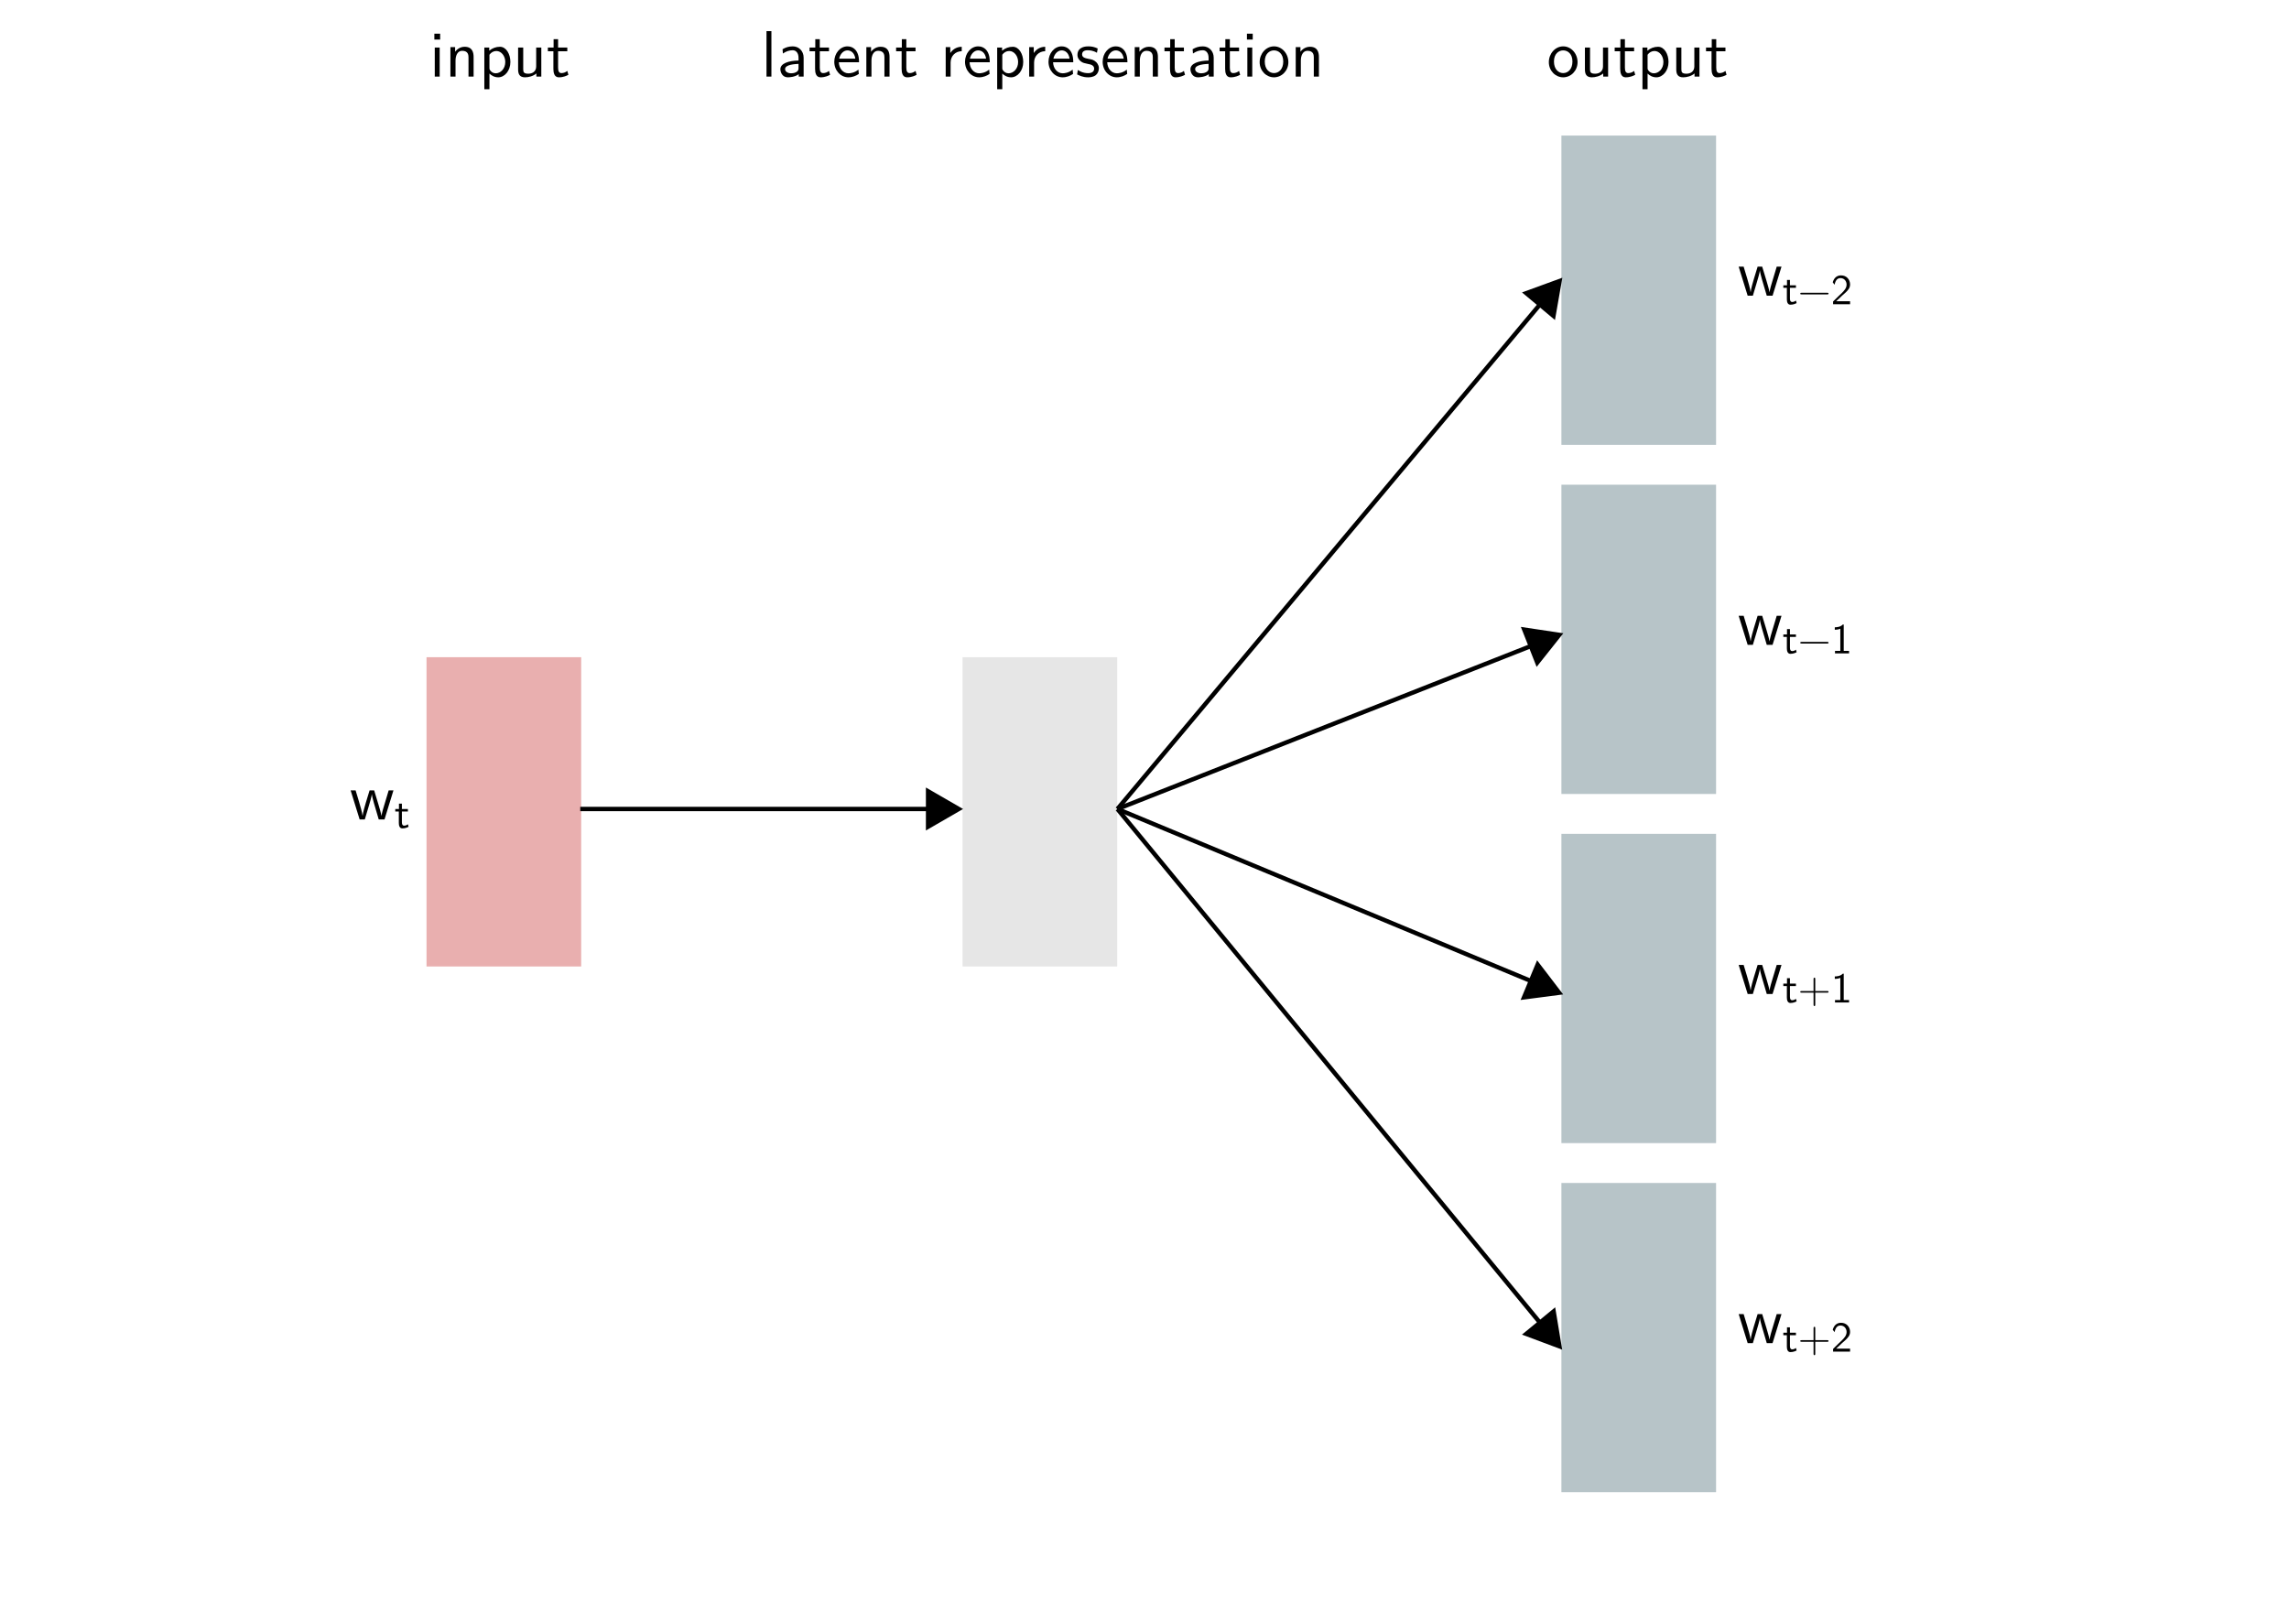
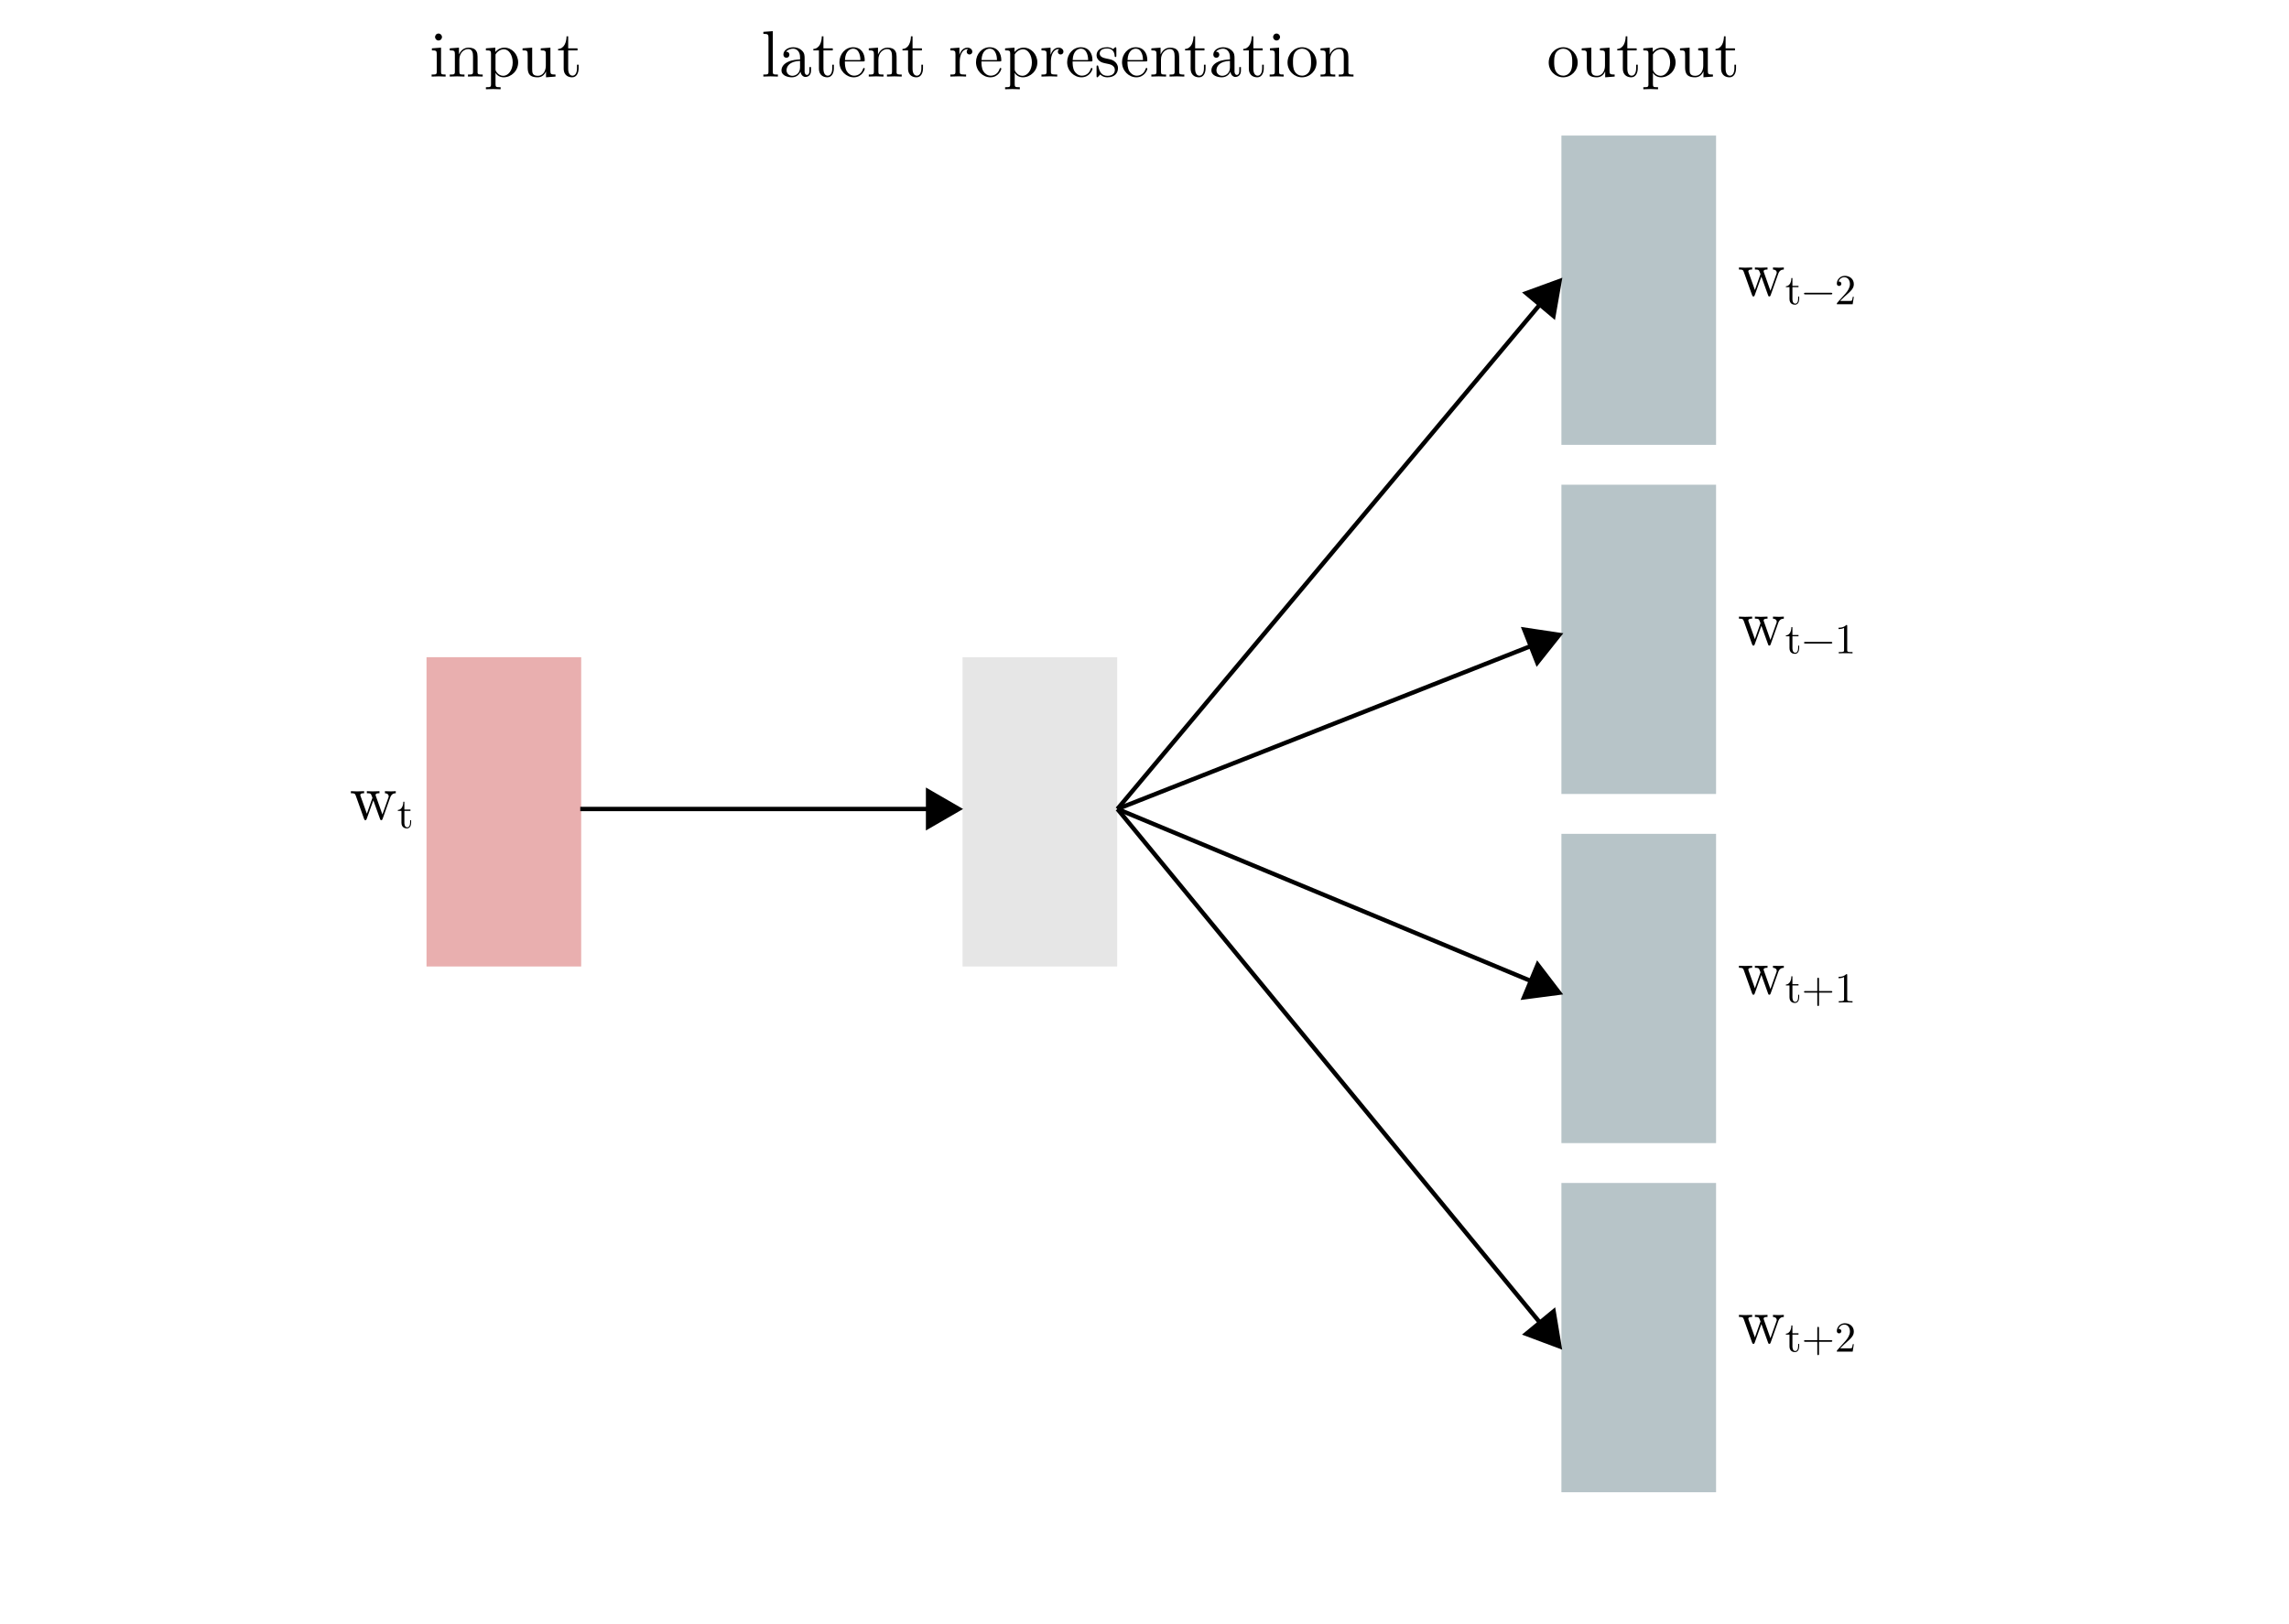
<svg xmlns="http://www.w3.org/2000/svg" width="524.409" height="372.047" id="svg2" version="1.1">
  <defs id="defs4">
    <marker orient="auto" refY="0.0" refX="0.0" id="Arrow1Lend" style="overflow:visible;">
      <path id="path4229" d="M 0.0,0.0 L 5.0,-5.0 L -12.5,0.0 L 5.0,5.0 L 0.0,0.0 z " style="fill-rule:evenodd;stroke:#000000;stroke-width:1.0pt;" transform="scale(0.8) rotate(180) translate(12.5,0)" />
    </marker>
    <marker orient="auto" refY="0.0" refX="0.0" id="TriangleOutL" style="overflow:visible">
      <path id="path4368" d="M 5.77,0.0 L -2.88,5.0 L -2.88,-5.0 L 5.77,0.0 z " style="fill-rule:evenodd;stroke:#000000;stroke-width:1.0pt" transform="scale(0.8)" />
    </marker>
    <marker orient="auto" refY="0.0" refX="0.0" id="Arrow2Mend" style="overflow:visible;">
      <path id="path4253" style="fill-rule:evenodd;stroke-width:0.625;stroke-linejoin:round;" d="M 8.719,4.034 L -2.207,0.016 L 8.719,-4.002 C 6.973,-1.63 6.983,1.616 8.719,4.034 z " transform="scale(0.6) rotate(180) translate(0,0)" />
    </marker>
    <marker orient="auto" refY="0.0" refX="0.0" id="Arrow2Lend" style="overflow:visible;">
      <path id="path4247" style="fill-rule:evenodd;stroke-width:0.625;stroke-linejoin:round;" d="M 8.719,4.034 L -2.207,0.016 L 8.719,-4.002 C 6.973,-1.63 6.983,1.616 8.719,4.034 z " transform="scale(1.1) rotate(180) translate(1,0)" />
    </marker>
  </defs>
  <g id="layer1" transform="translate(0,-680.3149)">
    <g transform="matrix(1,0,0,0.5,202.8005,446.4566)" id="g3833" style="fill:#e6e6e6">
      <rect style="fill:#e6e6e6;fill-opacity:1;stroke:#efe8b3;stroke-width:0;stroke-miterlimit:4;stroke-opacity:1;stroke-dasharray:none" id="rect3835" width="35.433" height="141.732" x="17.717" y="768.898" />
    </g>
    <rect style="fill:#e9afaf;fill-opacity:1;stroke:#efe8b3;stroke-width:0;stroke-miterlimit:4;stroke-opacity:1;stroke-dasharray:none" id="rect3004" width="35.433" height="70.866" x="97.717" y="830.905" />
    <g transform="translate(0,160)" id="g4059" />
    <text xml:space="preserve" style="font-size:10px;font-style:normal;font-variant:normal;font-weight:normal;font-stretch:normal;line-height:125%;letter-spacing:0px;word-spacing:0px;fill:#000000;fill-opacity:1;stroke:none;font-family:Latin Modern Sans;-inkscape-font-specification:Latin Modern Sans" x="25.456" y="270.224" id="text4105" transform="translate(0,680.3149)">
      <tspan id="tspan4107" x="25.456" y="270.224" />
    </text>
    <text xml:space="preserve" style="font-size:20px;font-style:normal;font-variant:normal;font-weight:normal;font-stretch:normal;line-height:125%;letter-spacing:0px;word-spacing:0px;fill:#000000;fill-opacity:1;stroke:none;font-family:Latin Modern Sans;-inkscape-font-specification:Latin Modern Sans" x="27.577" y="273.052" id="text3154" transform="translate(0,680.3149)">
      <tspan id="tspan3156" x="27.577" y="273.052" />
    </text>
    <text xml:space="preserve" style="font-size:20px;font-style:normal;font-variant:normal;font-weight:normal;font-stretch:normal;line-height:125%;letter-spacing:0px;word-spacing:0px;fill:#000000;fill-opacity:1;stroke:none;font-family:Latin Modern Sans;-inkscape-font-specification:Latin Modern Sans" x="80.126" y="868.074" id="text3160">
-       <tspan style="font-size:15px" id="tspan3162" x="80.126" y="868.074">w<tspan style="font-size:65.001%;baseline-shift:sub" id="tspan3164">t</tspan>
+       <tspan style="font-size:15px;-inkscape-font-specification:Latin Modern Roman;font-family:Latin Modern Roman" id="tspan3162" x="80.126" y="868.074">w<tspan style="font-size:65.001%;baseline-shift:sub;-inkscape-font-specification:Latin Modern Roman;font-family:Latin Modern Roman" id="tspan3164">t</tspan>
      </tspan>
    </text>
    <g id="g3182" transform="translate(0,-0.9606328)">
      <g style="fill:#b7c4c8" transform="matrix(1,0,0,0.5,340,327.8897)" id="g3849">
        <rect style="fill:#b7c4c8;fill-opacity:1;stroke:#efe8b3;stroke-width:0;stroke-miterlimit:4;stroke-opacity:1;stroke-dasharray:none" id="rect3851" width="35.433" height="141.732" x="17.717" y="768.898" />
      </g>
      <g id="g3170" transform="matrix(1,0,0,0.5,340,407.8897)" style="fill:#b7c4c8">
        <rect y="768.898" x="17.717" height="141.732" width="35.433" id="rect3172" style="fill:#b7c4c8;fill-opacity:1;stroke:#efe8b3;stroke-width:0;stroke-miterlimit:4;stroke-opacity:1;stroke-dasharray:none" />
      </g>
      <g style="fill:#b7c4c8" transform="matrix(1,0,0,0.5,340,487.8897)" id="g3174">
        <rect style="fill:#b7c4c8;fill-opacity:1;stroke:#efe8b3;stroke-width:0;stroke-miterlimit:4;stroke-opacity:1;stroke-dasharray:none" id="rect3176" width="35.433" height="141.732" x="17.717" y="768.898" />
      </g>
      <g id="g3178" transform="matrix(1,0,0,0.5,340,567.8897)" style="fill:#b7c4c8">
        <rect y="768.898" x="17.717" height="141.732" width="35.433" id="rect3180" style="fill:#b7c4c8;fill-opacity:1;stroke:#efe8b3;stroke-width:0;stroke-miterlimit:4;stroke-opacity:1;stroke-dasharray:none" />
      </g>
    </g>
    <text id="text3192" y="748.074" x="398.126" style="font-size:20px;font-style:normal;font-variant:normal;font-weight:normal;font-stretch:normal;line-height:125%;letter-spacing:0px;word-spacing:0px;fill:#000000;fill-opacity:1;stroke:none;font-family:Latin Modern Sans;-inkscape-font-specification:Latin Modern Sans" xml:space="preserve">
-       <tspan y="748.074" x="398.126" id="tspan3194" style="font-size:15px">w<tspan style="font-size:65.001%;baseline-shift:sub" id="tspan3216">t−2</tspan>
+       <tspan y="748.074" x="398.126" id="tspan3194" style="font-size:15px;-inkscape-font-specification:Latin Modern Roman;font-family:Latin Modern Roman">w<tspan style="font-size:65.001%;baseline-shift:sub;-inkscape-font-specification:Latin Modern Roman;font-family:Latin Modern Roman" id="tspan3216">t−2</tspan>
      </tspan>
    </text>
    <text xml:space="preserve" style="font-size:20px;font-style:normal;font-variant:normal;font-weight:normal;font-stretch:normal;line-height:125%;letter-spacing:0px;word-spacing:0px;fill:#000000;fill-opacity:1;stroke:none;font-family:Latin Modern Sans;-inkscape-font-specification:Latin Modern Sans" x="398.126" y="828.074" id="text3198">
-       <tspan style="font-size:15px" id="tspan3200" x="398.126" y="828.074">w<tspan style="font-size:65.001%;baseline-shift:sub" id="tspan3202">t−1</tspan>
+       <tspan style="font-size:15px;-inkscape-font-specification:Latin Modern Roman;font-family:Latin Modern Roman" id="tspan3200" x="398.126" y="828.074">w<tspan style="font-size:65.001%;baseline-shift:sub;-inkscape-font-specification:Latin Modern Roman;font-family:Latin Modern Roman" id="tspan3202">t−1</tspan>
      </tspan>
    </text>
    <text id="text3204" y="908.074" x="398.126" style="font-size:20px;font-style:normal;font-variant:normal;font-weight:normal;font-stretch:normal;line-height:125%;letter-spacing:0px;word-spacing:0px;fill:#000000;fill-opacity:1;stroke:none;font-family:Latin Modern Sans;-inkscape-font-specification:Latin Modern Sans" xml:space="preserve">
-       <tspan y="908.074" x="398.126" id="tspan3206" style="font-size:15px">w<tspan id="tspan3208" style="font-size:65.001%;baseline-shift:sub">t+1</tspan>
+       <tspan y="908.074" x="398.126" id="tspan3206" style="font-size:15px;-inkscape-font-specification:Latin Modern Roman;font-family:Latin Modern Roman">w<tspan id="tspan3208" style="font-size:65.001%;baseline-shift:sub;-inkscape-font-specification:Latin Modern Roman;font-family:Latin Modern Roman">t+1</tspan>
      </tspan>
    </text>
    <text xml:space="preserve" style="font-size:20px;font-style:normal;font-variant:normal;font-weight:normal;font-stretch:normal;line-height:125%;letter-spacing:0px;word-spacing:0px;fill:#000000;fill-opacity:1;stroke:none;font-family:Latin Modern Sans;-inkscape-font-specification:Latin Modern Sans" x="398.126" y="988.074" id="text3210">
-       <tspan style="font-size:15px" id="tspan3212" x="398.126" y="988.074">w<tspan style="font-size:65.001%;baseline-shift:sub" id="tspan3214">t+2</tspan>
+       <tspan style="font-size:15px;-inkscape-font-specification:Latin Modern Roman;font-family:Latin Modern Roman" id="tspan3212" x="398.126" y="988.074">w<tspan style="font-size:65.001%;baseline-shift:sub;-inkscape-font-specification:Latin Modern Roman;font-family:Latin Modern Roman" id="tspan3214">t+2</tspan>
      </tspan>
    </text>
    <text xml:space="preserve" style="font-size:20px;font-style:normal;font-variant:normal;font-weight:normal;font-stretch:normal;line-height:125%;letter-spacing:0px;word-spacing:0px;fill:#000000;fill-opacity:1;stroke:none;font-family:Latin Modern Sans;-inkscape-font-specification:Latin Modern Sans" x="452.102" y="871.557" id="text4117-2">
      <tspan id="tspan4119-7" x="452.102" y="871.557" style="font-size:15px" />
    </text>
    <text xml:space="preserve" style="font-size:20px;font-style:normal;font-variant:normal;font-weight:normal;font-stretch:normal;line-height:125%;letter-spacing:0px;word-spacing:0px;fill:#000000;fill-opacity:1;stroke:none;font-family:Latin Modern Sans;-inkscape-font-specification:Latin Modern Sans" x="96.427" y="718.822" id="text4117">
      <tspan id="tspan4119" x="96.427" y="718.822" style="font-size:15px" />
    </text>
    <path style="fill:none;stroke:#000000;stroke-width:1px;stroke-linecap:butt;stroke-linejoin:miter;stroke-opacity:1;marker-start:none;marker-end:url(#TriangleOutL)" d="m 132.936,185.371 82.024,0" id="path3272" transform="translate(0,680.3149)" />
    <path id="path5602" d="m 256,865.686 98.288,119.501" style="fill:none;stroke:#000000;stroke-width:1px;stroke-linecap:butt;stroke-linejoin:miter;stroke-opacity:1;marker-start:none;marker-end:url(#TriangleOutL)" />
    <path style="fill:none;stroke:#000000;stroke-width:1px;stroke-linecap:butt;stroke-linejoin:miter;stroke-opacity:1;marker-start:none;marker-end:url(#TriangleOutL)" d="m 256,865.686 96.874,40.305" id="path5606" />
    <path id="path5608" d="m 256,865.686 96.874,-38.184" style="fill:none;stroke:#000000;stroke-width:1px;stroke-linecap:butt;stroke-linejoin:miter;stroke-opacity:1;marker-start:none;marker-end:url(#TriangleOutL)" />
    <path style="fill:none;stroke:#000000;stroke-width:1px;stroke-linecap:butt;stroke-linejoin:miter;stroke-opacity:1;marker-start:none;marker-end:url(#TriangleOutL)" d="M 256,865.686 354.288,748.306" id="path5610" />
    <text xml:space="preserve" style="font-size:20px;font-style:normal;font-variant:normal;font-weight:normal;font-stretch:normal;line-height:125%;letter-spacing:0px;word-spacing:0px;fill:#000000;fill-opacity:1;stroke:none;font-family:Latin Modern Sans;-inkscape-font-specification:Latin Modern Sans" x="98.388" y="697.859" id="text5612">
-       <tspan id="tspan5614" x="98.388" y="697.859" style="font-size:15px">input</tspan>
+       <tspan id="tspan5614" x="98.388" y="697.859" style="font-size:15px;-inkscape-font-specification:Latin Modern Roman;font-family:Latin Modern Roman">input</tspan>
    </text>
    <text id="text5616" y="697.859" x="174.388" style="font-size:20px;font-style:normal;font-variant:normal;font-weight:normal;font-stretch:normal;line-height:125%;letter-spacing:0px;word-spacing:0px;fill:#000000;fill-opacity:1;stroke:none;font-family:Latin Modern Sans;-inkscape-font-specification:Latin Modern Sans" xml:space="preserve">
-       <tspan style="font-size:15px" y="697.859" x="174.388" id="tspan5618">latent representation</tspan>
+       <tspan style="font-size:15px;-inkscape-font-specification:Latin Modern Roman;font-family:Latin Modern Roman" y="697.859" x="174.388" id="tspan5618">latent representation</tspan>
    </text>
    <text id="text5620" y="697.859" x="354.388" style="font-size:20px;font-style:normal;font-variant:normal;font-weight:normal;font-stretch:normal;line-height:125%;letter-spacing:0px;word-spacing:0px;fill:#000000;fill-opacity:1;stroke:none;font-family:Latin Modern Sans;-inkscape-font-specification:Latin Modern Sans" xml:space="preserve">
-       <tspan style="font-size:15px" y="697.859" x="354.388" id="tspan5622">output</tspan>
+       <tspan style="font-size:15px;-inkscape-font-specification:Latin Modern Roman;font-family:Latin Modern Roman" y="697.859" x="354.388" id="tspan5622">output</tspan>
    </text>
  </g>
</svg>
